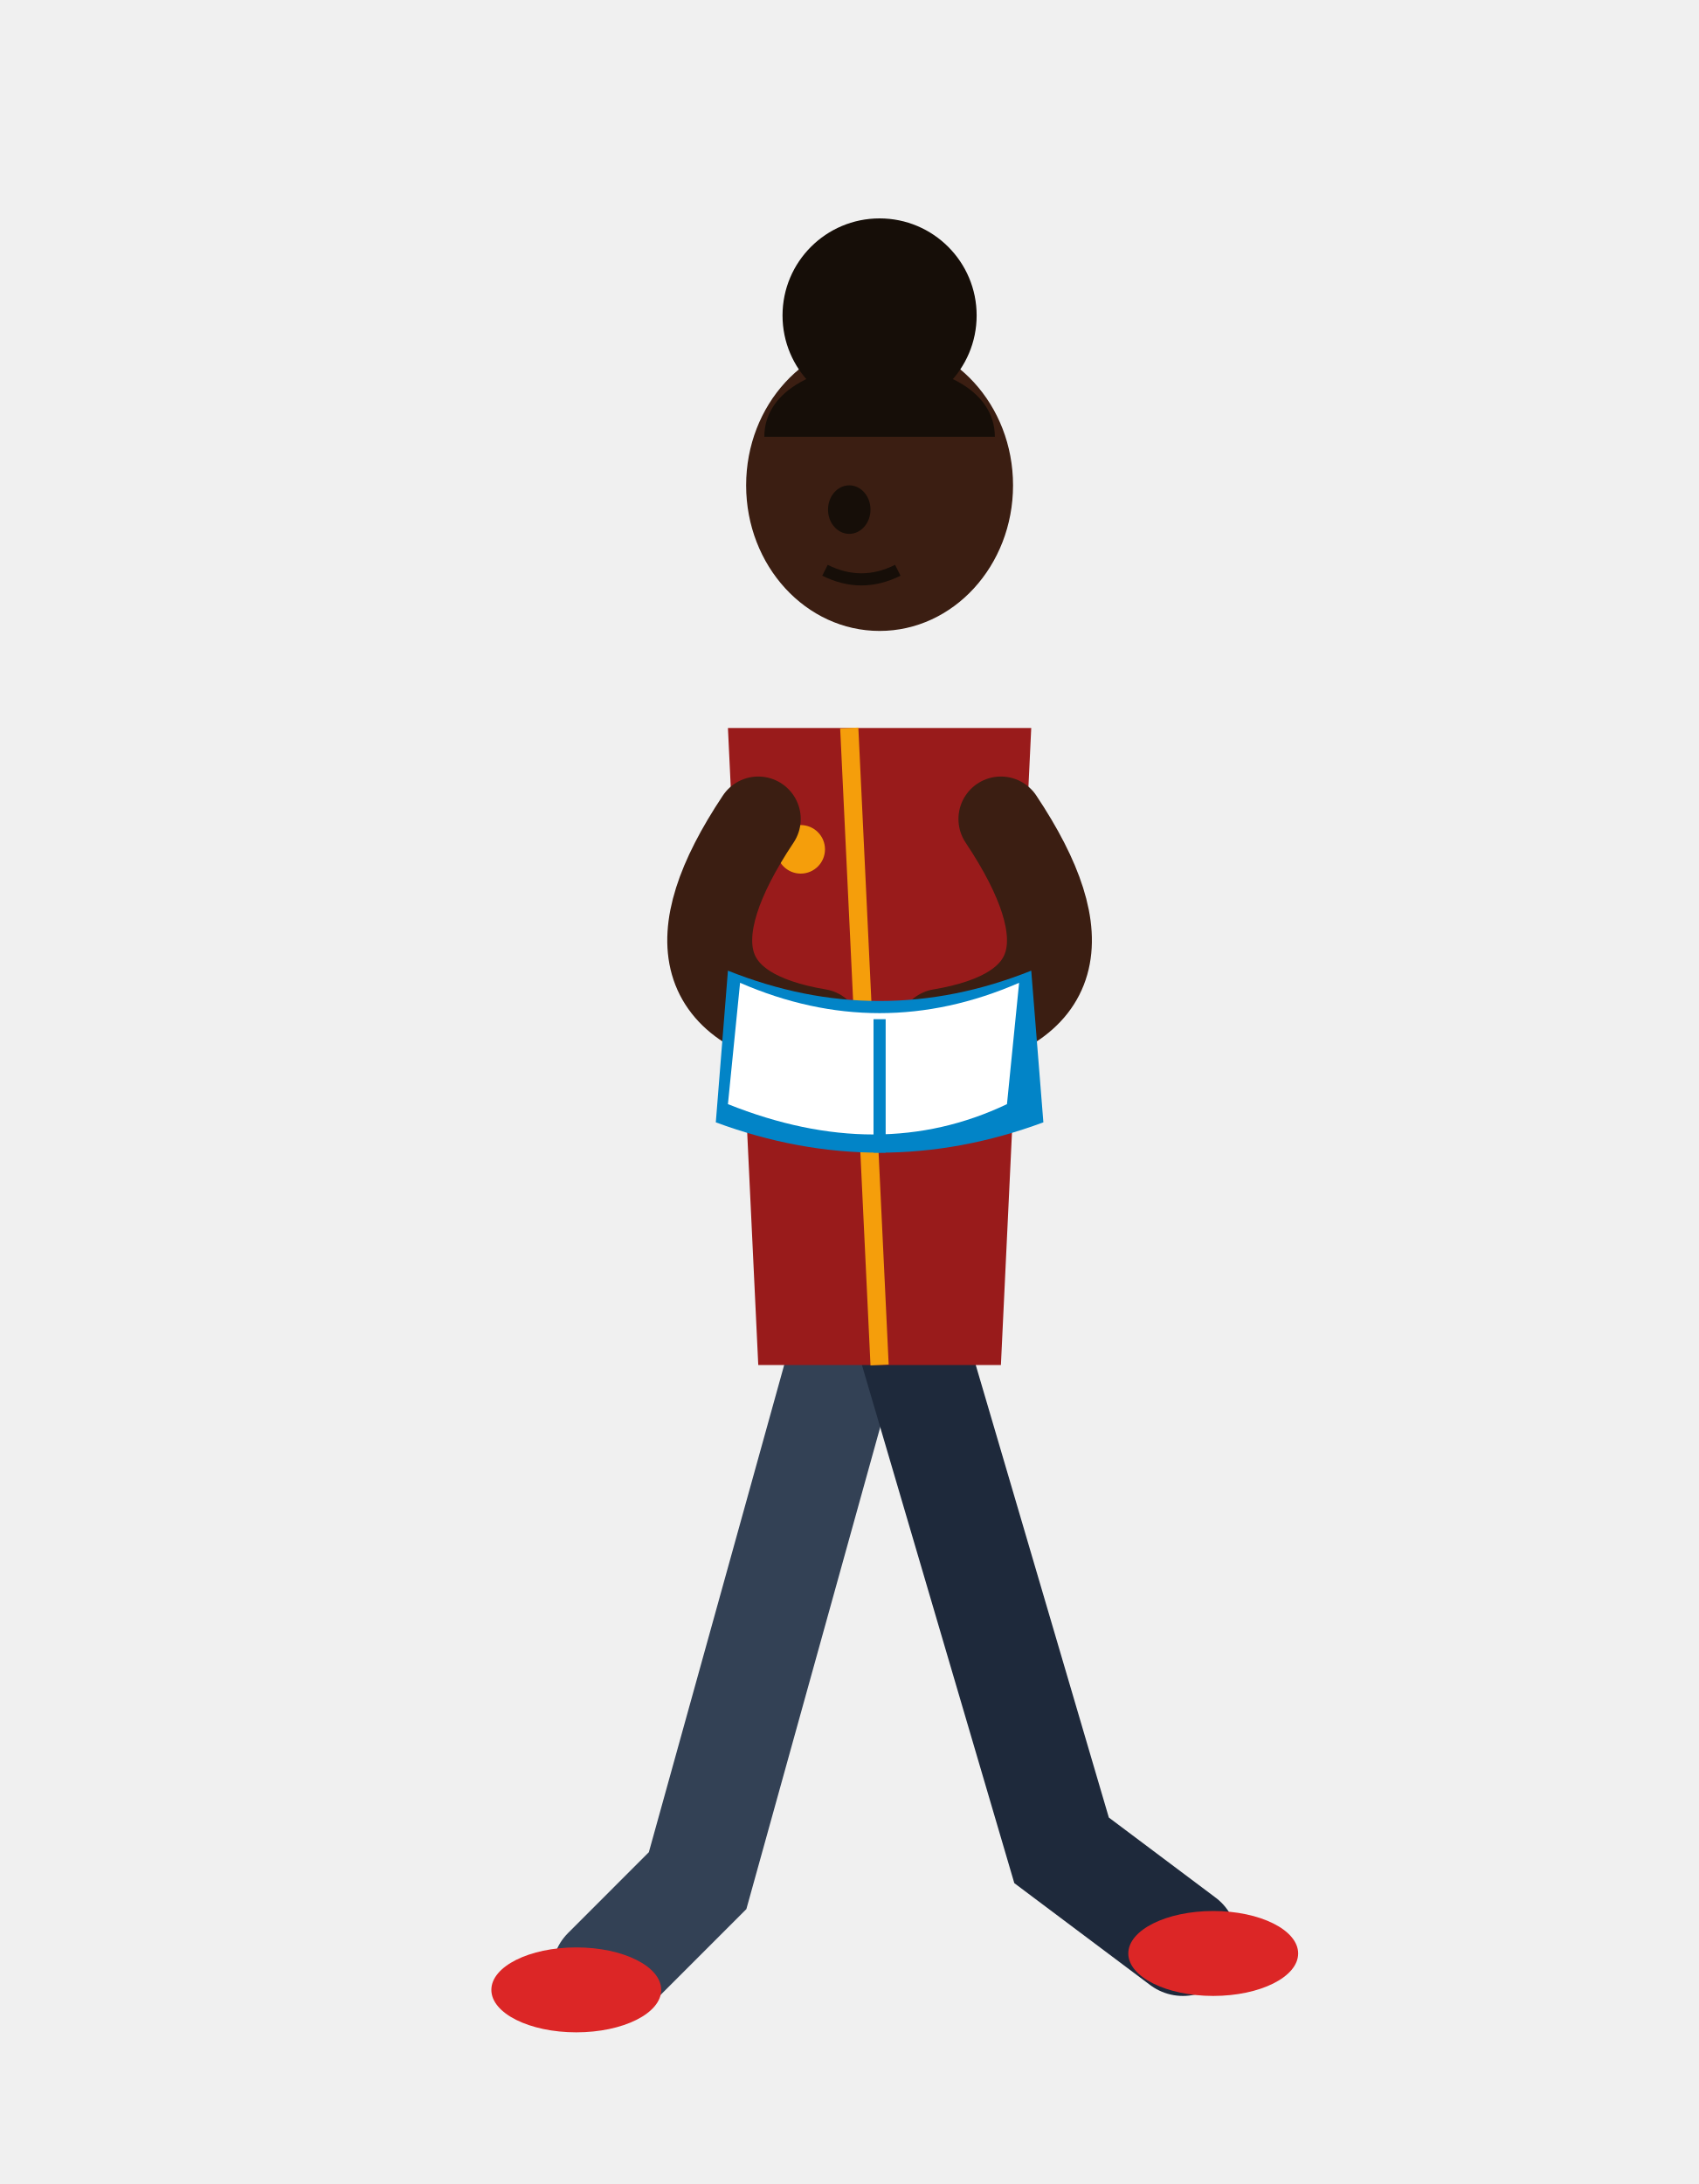
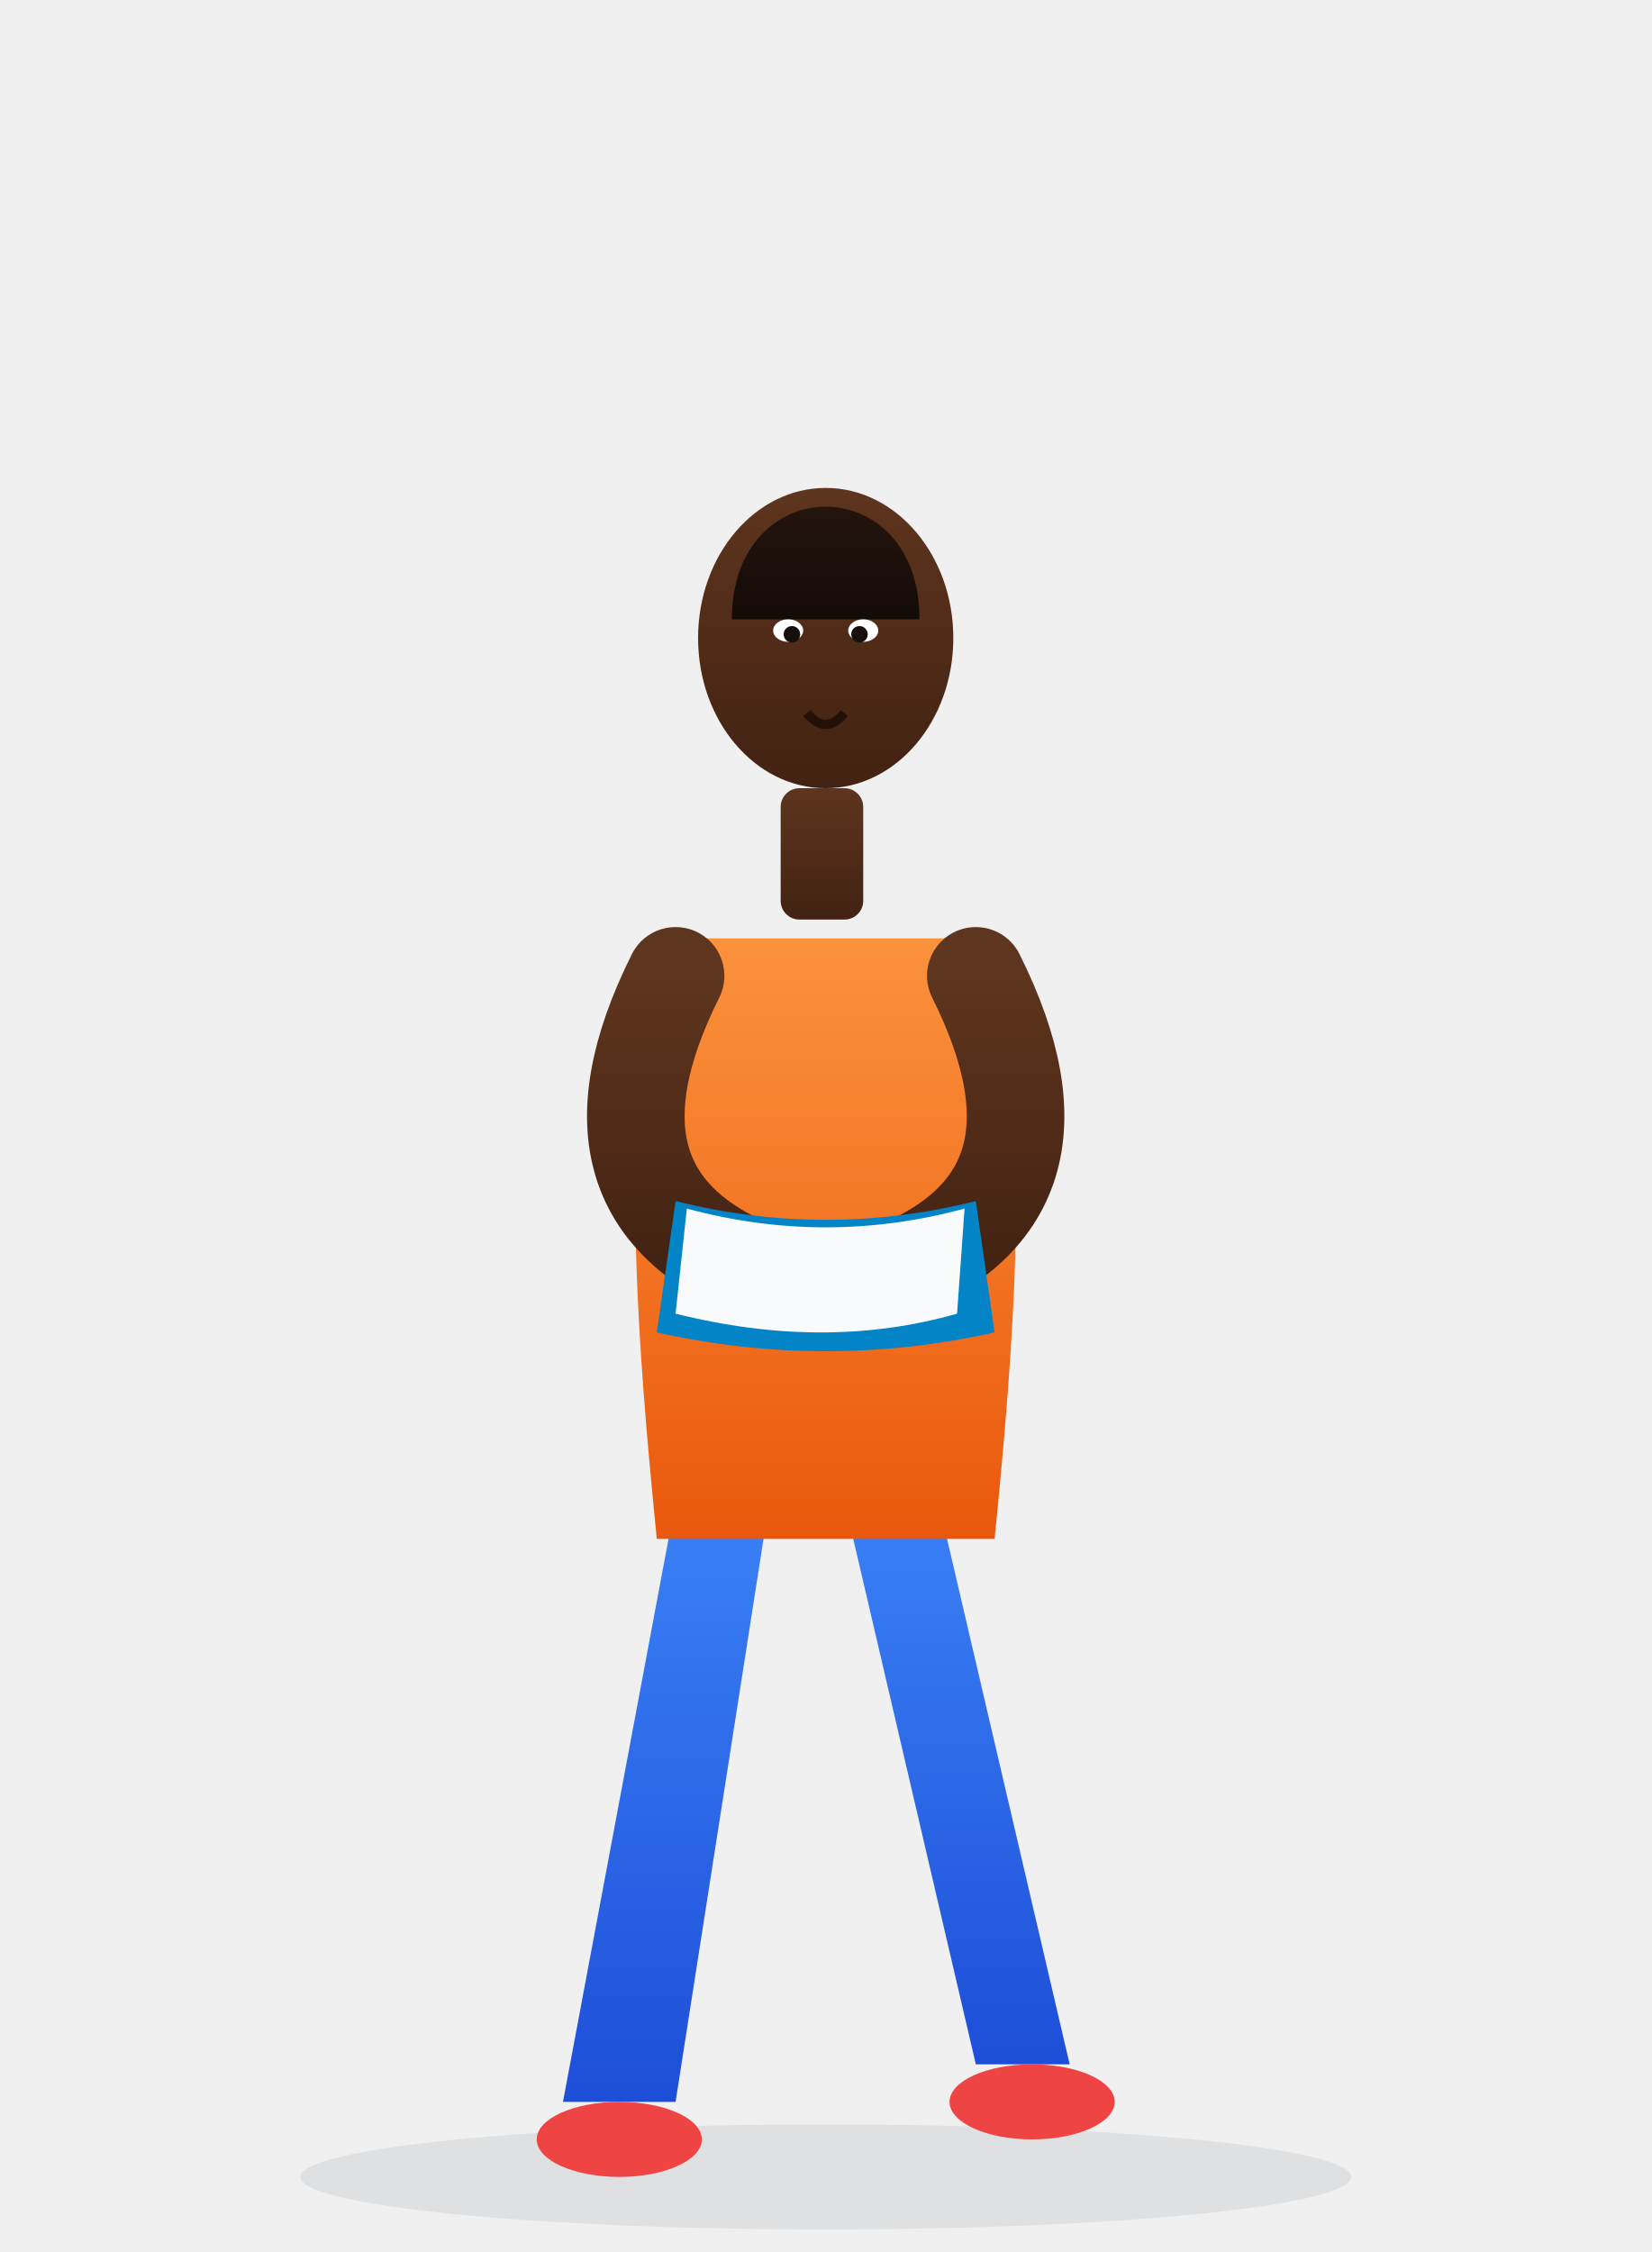
- <svg xmlns="http://www.w3.org/2000/svg" viewBox="0 0 280 360" fill="none">
-   <g class="character">
-     <path d="M140 220 L115 310 L100 325" stroke="#334155" stroke-width="18" stroke-linecap="round" />
-     <path d="M150 220 L175 305 L195 320" stroke="#1E293B" stroke-width="18" stroke-linecap="round" />
-     <ellipse cx="95" cy="328" rx="14" ry="7" fill="#DC2626" />
-     <ellipse cx="200" cy="322" rx="14" ry="7" fill="#DC2626" />
-     <path d="M120 120 L170 120 L165 225 L125 225 Z" fill="#991B1B" />
-     <path d="M140 120 L145 225" stroke="#F59E0B" stroke-width="3" />
-     <circle cx="132" cy="140" r="4" fill="#F59E0B" />
-     <path d="M125 135 Q105 165 135 170" stroke="#3B1E12" stroke-width="14" stroke-linecap="round" />
-     <path d="M165 135 Q185 165 155 170" stroke="#3B1E12" stroke-width="14" stroke-linecap="round" />
-     <path d="M120 160 Q145 170 170 160 L172 185 Q145 195 118 185 Z" fill="#0284C7" />
-     <path d="M122 162 Q145 172 168 162 L166 182 Q145 192 120 182 Z" fill="#FFFFFF" />
-     <line x1="145" y1="168" x2="145" y2="190" stroke="#0284C7" stroke-width="2" />
-     <ellipse cx="145" cy="80" rx="22" ry="24" fill="#3B1E12" />
-     <circle cx="145" cy="52" r="16" fill="#160E08" />
-     <path d="M126 72 C126 56 164 56 164 72 Z" fill="#160E08" />
-     <ellipse cx="140" cy="84" rx="3.5" ry="4" fill="#160E08" />
-     <path d="M136 94 Q142 97 148 94" stroke="#160E08" stroke-width="2" fill="none" />
+ <svg xmlns="http://www.w3.org/2000/svg" viewBox="0 0 440 600" width="440" height="600">
+   <defs>
+     <linearGradient id="skin-1" x1="0" y1="0" x2="0" y2="1">
+       <stop offset="0%" stop-color="#4E2B18" />
+       <stop offset="100%" stop-color="#361B0E" />
+     </linearGradient>
+     <linearGradient id="skin-2" x1="0" y1="0" x2="0" y2="1">
+       <stop offset="0%" stop-color="#5E351E" />
+       <stop offset="100%" stop-color="#422212" />
+     </linearGradient>
+     <linearGradient id="skin-3" x1="0" y1="0" x2="0" y2="1">
+       <stop offset="0%" stop-color="#703E22" />
+       <stop offset="100%" stop-color="#522B15" />
+     </linearGradient>
+     <linearGradient id="skin-4" x1="0" y1="0" x2="0" y2="1">
+       <stop offset="0%" stop-color="#402012" />
+       <stop offset="100%" stop-color="#2C1409" />
+     </linearGradient>
+     <linearGradient id="skin-5" x1="0" y1="0" x2="0" y2="1">
+       <stop offset="0%" stop-color="#64361C" />
+       <stop offset="100%" stop-color="#492512" />
+     </linearGradient>
+     <linearGradient id="skin-6" x1="0" y1="0" x2="0" y2="1">
+       <stop offset="0%" stop-color="#552C16" />
+       <stop offset="100%" stop-color="#3B1C0E" />
+     </linearGradient>
+     <linearGradient id="skin-7" x1="0" y1="0" x2="0" y2="1">
+       <stop offset="0%" stop-color="#7B4527" />
+       <stop offset="100%" stop-color="#5C3018" />
+     </linearGradient>
+     <linearGradient id="grad-amber" x1="0" y1="0" x2="0" y2="1">
+       <stop offset="0%" stop-color="#F59E0B" />
+       <stop offset="100%" stop-color="#D97706" />
+     </linearGradient>
+     <linearGradient id="grad-teal" x1="0" y1="0" x2="0" y2="1">
+       <stop offset="0%" stop-color="#0D9488" />
+       <stop offset="100%" stop-color="#0F766E" />
+     </linearGradient>
+     <linearGradient id="grad-coral" x1="0" y1="0" x2="0" y2="1">
+       <stop offset="0%" stop-color="#F43F5E" />
+       <stop offset="100%" stop-color="#E11D48" />
+     </linearGradient>
+     <linearGradient id="grad-indigo" x1="0" y1="0" x2="0" y2="1">
+       <stop offset="0%" stop-color="#6366F1" />
+       <stop offset="100%" stop-color="#4F46E5" />
+     </linearGradient>
+     <linearGradient id="grad-emerald" x1="0" y1="0" x2="0" y2="1">
+       <stop offset="0%" stop-color="#10B981" />
+       <stop offset="100%" stop-color="#059669" />
+     </linearGradient>
+     <linearGradient id="grad-purple" x1="0" y1="0" x2="0" y2="1">
+       <stop offset="0%" stop-color="#8B5CF6" />
+       <stop offset="100%" stop-color="#7C3AED" />
+     </linearGradient>
+     <linearGradient id="grad-blue" x1="0" y1="0" x2="0" y2="1">
+       <stop offset="0%" stop-color="#3B82F6" />
+       <stop offset="100%" stop-color="#1D4ED8" />
+     </linearGradient>
+     <linearGradient id="grad-orange" x1="0" y1="0" x2="0" y2="1">
+       <stop offset="0%" stop-color="#FB923C" />
+       <stop offset="100%" stop-color="#EA580C" />
+     </linearGradient>
+     <linearGradient id="grad-slate" x1="0" y1="0" x2="0" y2="1">
+       <stop offset="0%" stop-color="#475569" />
+       <stop offset="100%" stop-color="#1E293B" />
+     </linearGradient>
+     <linearGradient id="hair-dark" x1="0" y1="0" x2="0" y2="1">
+       <stop offset="0%" stop-color="#24140D" />
+       <stop offset="100%" stop-color="#130B07" />
+     </linearGradient>
+   </defs>
+   <g id="student-10-figure">
+     <ellipse cx="220" cy="580" rx="140" ry="14" fill="#1E293B" opacity="0.08" />
+     <path d="M 180 400 L 150 560 L 180 560 L 205 400 Z" fill="url(#grad-blue)" />
+     <path d="M 225 400 L 260 550 L 285 550 L 250 400 Z" fill="url(#grad-blue)" />
+     <ellipse cx="165" cy="570" rx="22" ry="10" fill="#EF4444" />
+     <ellipse cx="275" cy="560" rx="22" ry="10" fill="#EF4444" />
+     <path d="M 175 250 C 165 300 170 360 175 410 L 265 410 C 270 360 275 300 265 250 Z" fill="url(#grad-orange)" />
+     <path d="M 180 260 Q 150 320 205 340" stroke="url(#skin-2)" stroke-width="26" stroke-linecap="round" fill="none" />
+     <path d="M 260 260 Q 290 320 235 340" stroke="url(#skin-2)" stroke-width="26" stroke-linecap="round" fill="none" />
+     <path d="M 180 320 Q 220 330 260 320 L 265 355 Q 220 365 175 355 Z" fill="#0284C7" />
+     <path d="M 183 322 Q 220 332 257 322 L 255 350 Q 220 360 180 350 Z" fill="#F8FAFC" />
+     <rect x="208" y="210" width="22" height="35" rx="5" fill="url(#skin-2)" />
+     <ellipse cx="220" cy="170" rx="34" ry="40" fill="url(#skin-2)" />
+     <path d="M 195 165 C 195 125 245 125 245 165 Z" fill="url(#hair-dark)" />
+     <ellipse cx="210" cy="168" rx="4" ry="3" fill="#FFFFFF" />
+     <circle cx="211" cy="169" r="2.2" fill="#170F0B" />
+     <ellipse cx="230" cy="168" rx="4" ry="3" fill="#FFFFFF" />
+     <circle cx="229" cy="169" r="2.2" fill="#170F0B" />
+     <path d="M 215 190 Q 220 196 225 190" stroke="#241007" stroke-width="2.5" fill="none" />
  </g>
</svg>
